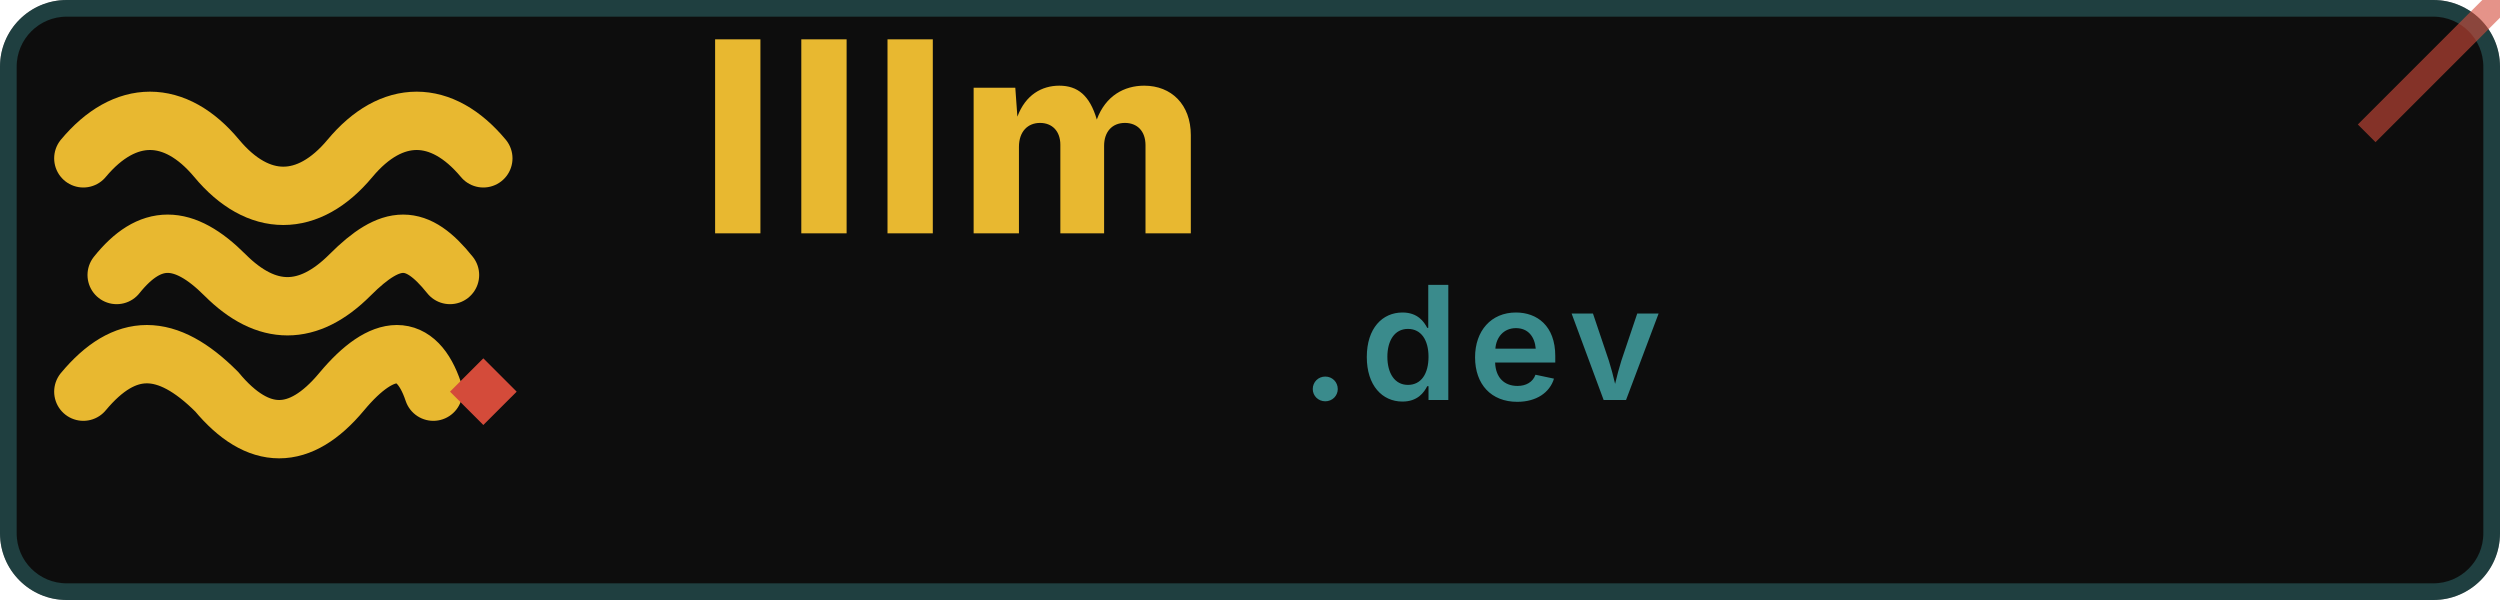
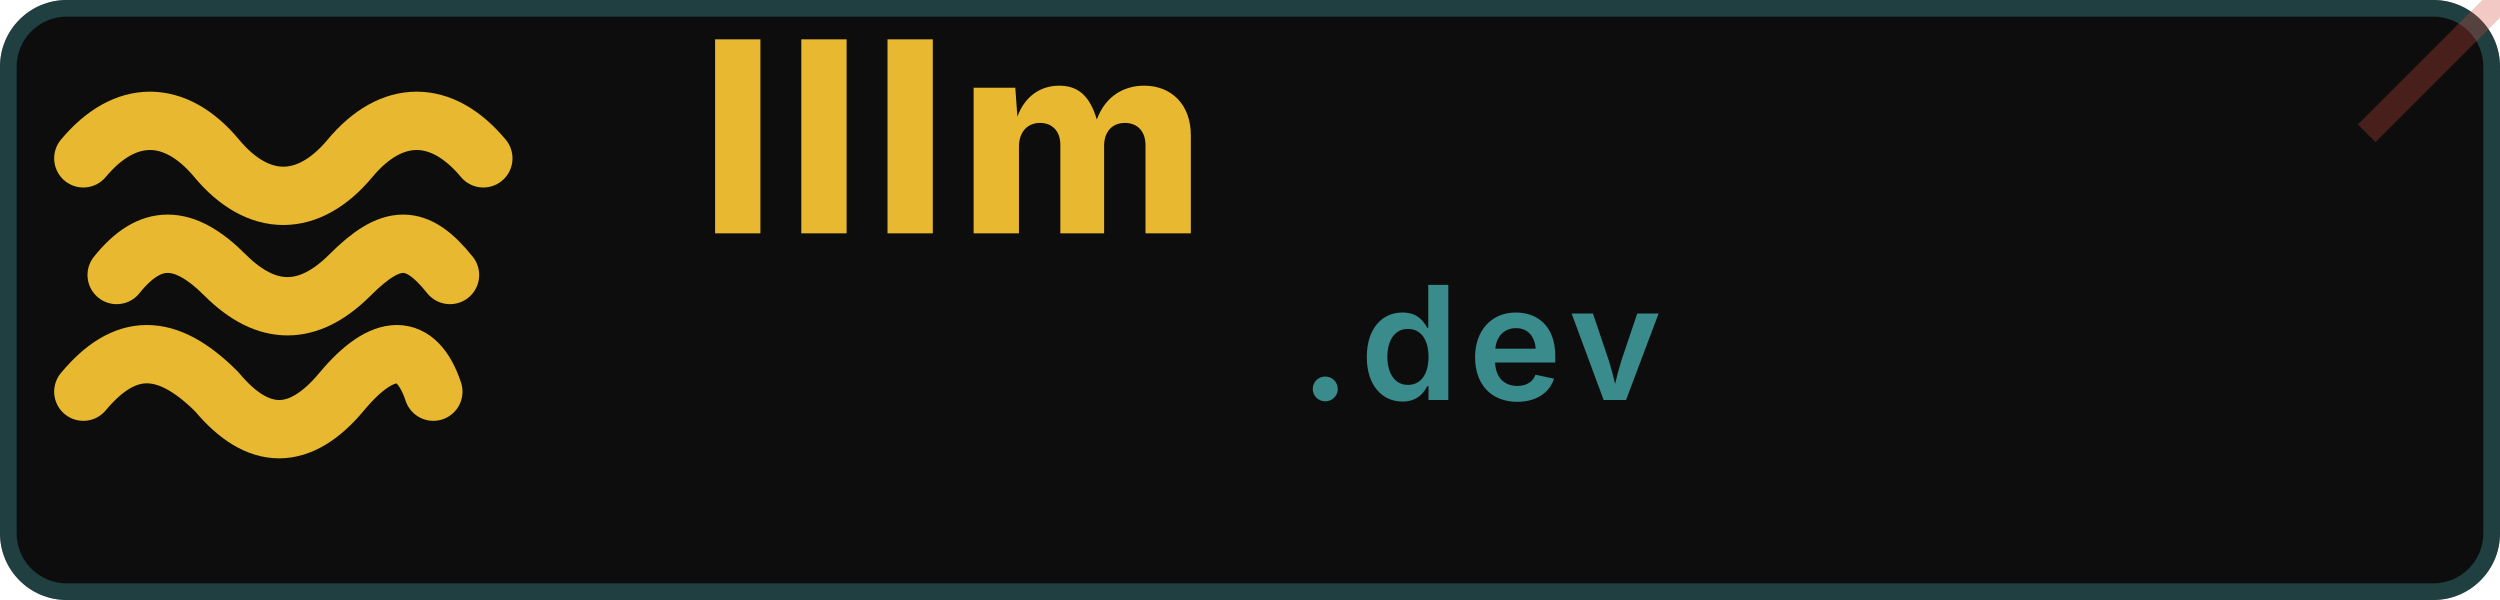
<svg xmlns="http://www.w3.org/2000/svg" viewBox="0 0 150 36" fill="none">
  <rect width="150" height="36" rx="4" fill="#0D0D0D" />
  <rect x="0.5" y="0.5" width="149" height="35" rx="3.5" stroke="#3A8B8C" stroke-width="1" stroke-opacity="0.4" fill="none" />
  <path d="M 5,9.5 C 7.5,6.5 10.5,6.5 13,9.5 C 15.5,12.5 18.5,12.5 21,9.5 C 23.5,6.5 26.5,6.5 29,9.5" stroke="#E8B830" stroke-width="3.5" stroke-linecap="round" />
  <path d="M 7,16.5 C 9,14 11,14 13.5,16.5 C 16,19 18.5,19 21,16.5 C 23.5,14 25,14 27,16.5" stroke="#E8B830" stroke-width="3.5" stroke-linecap="round" />
  <path d="M 5,23.5 C 7.5,20.5 10,20.5 13,23.5 C 15.5,26.5 18,26.5 20.5,23.5 C 23,20.5 25,20.5 26,23.5" stroke="#E8B830" stroke-width="3.5" stroke-linecap="round" />
-   <polygon points="29,21.5 31,23.5 29,25.5 27,23.5" fill="#D44B3A" />
  <text x="42" y="14" font-family="system-ui, -apple-system, sans-serif" font-weight="800" font-size="16" letter-spacing="0.04em" fill="#E8B830">lllm</text>
  <text x="78" y="24" font-family="system-ui, -apple-system, sans-serif" font-weight="600" font-size="9.5" letter-spacing="0.06em" fill="#3A8B8C">.dev</text>
-   <line x1="150" y1="0" x2="142" y2="8" stroke="#D44B3A" stroke-width="1.5" opacity="0.6" />
+   <line x1="150" y1="0" x2="142" y2="8" stroke="#D44B3A" stroke-width="1.5" opacity="0.3" />
</svg>
